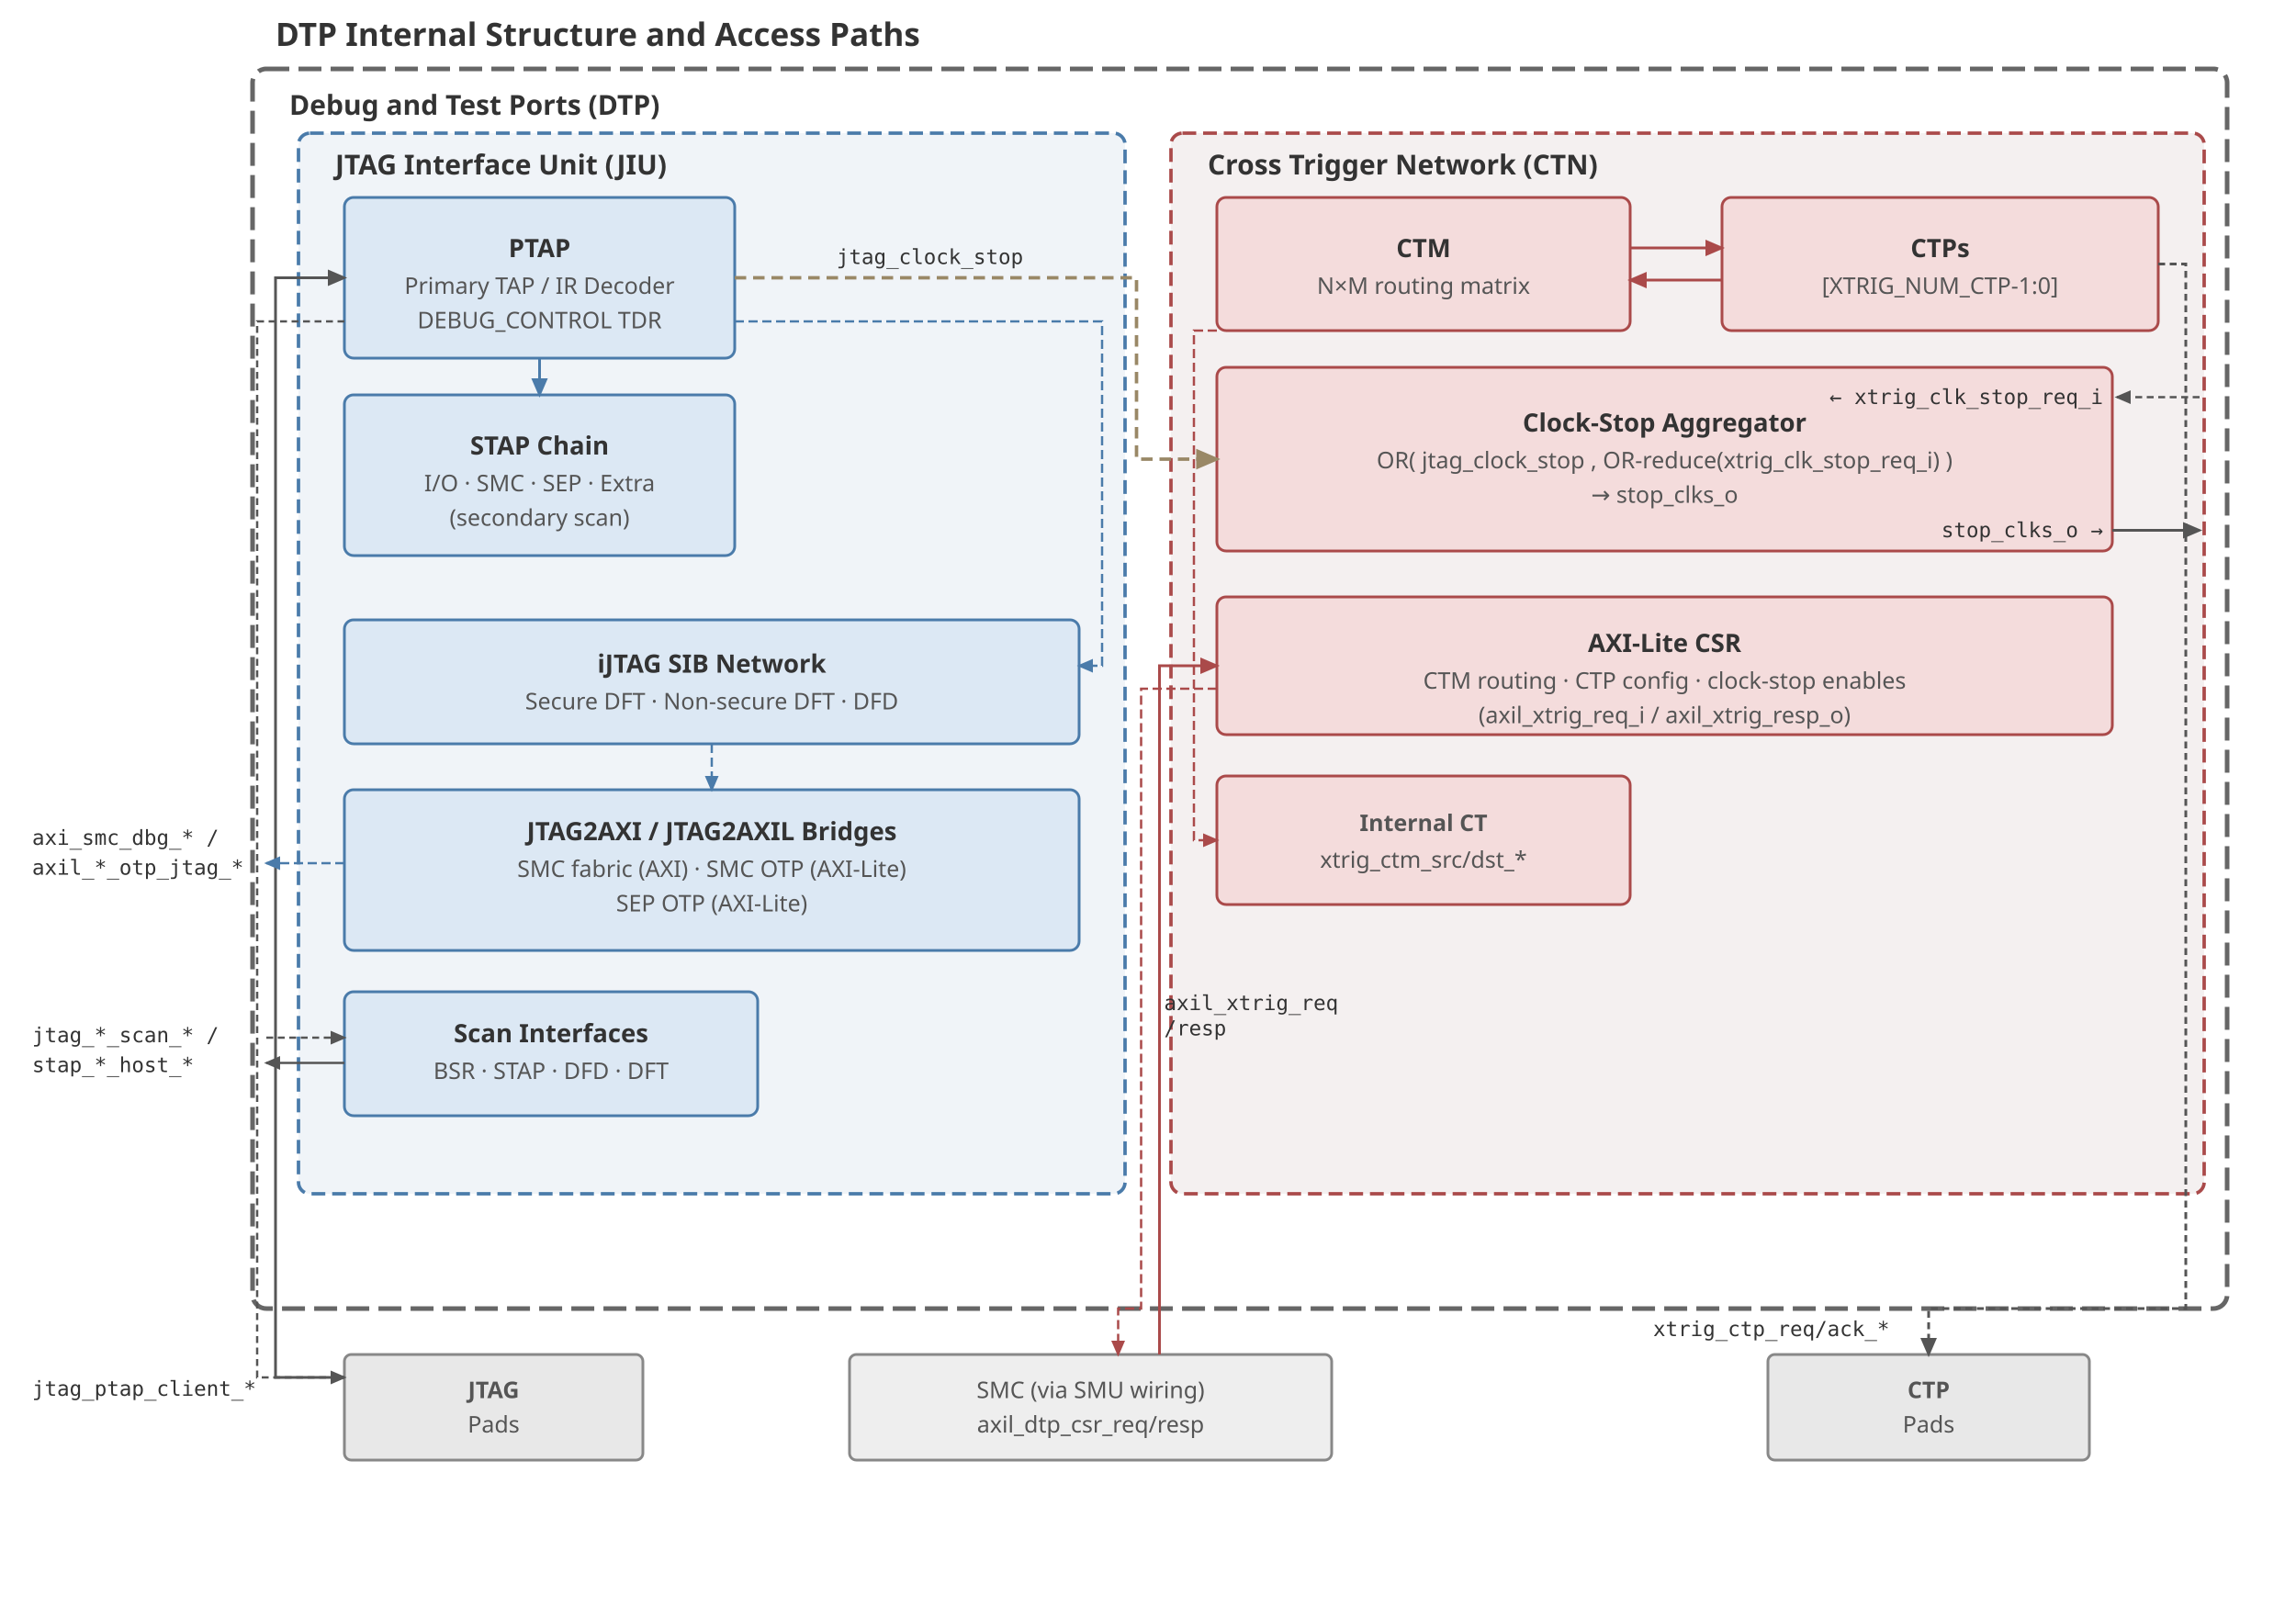
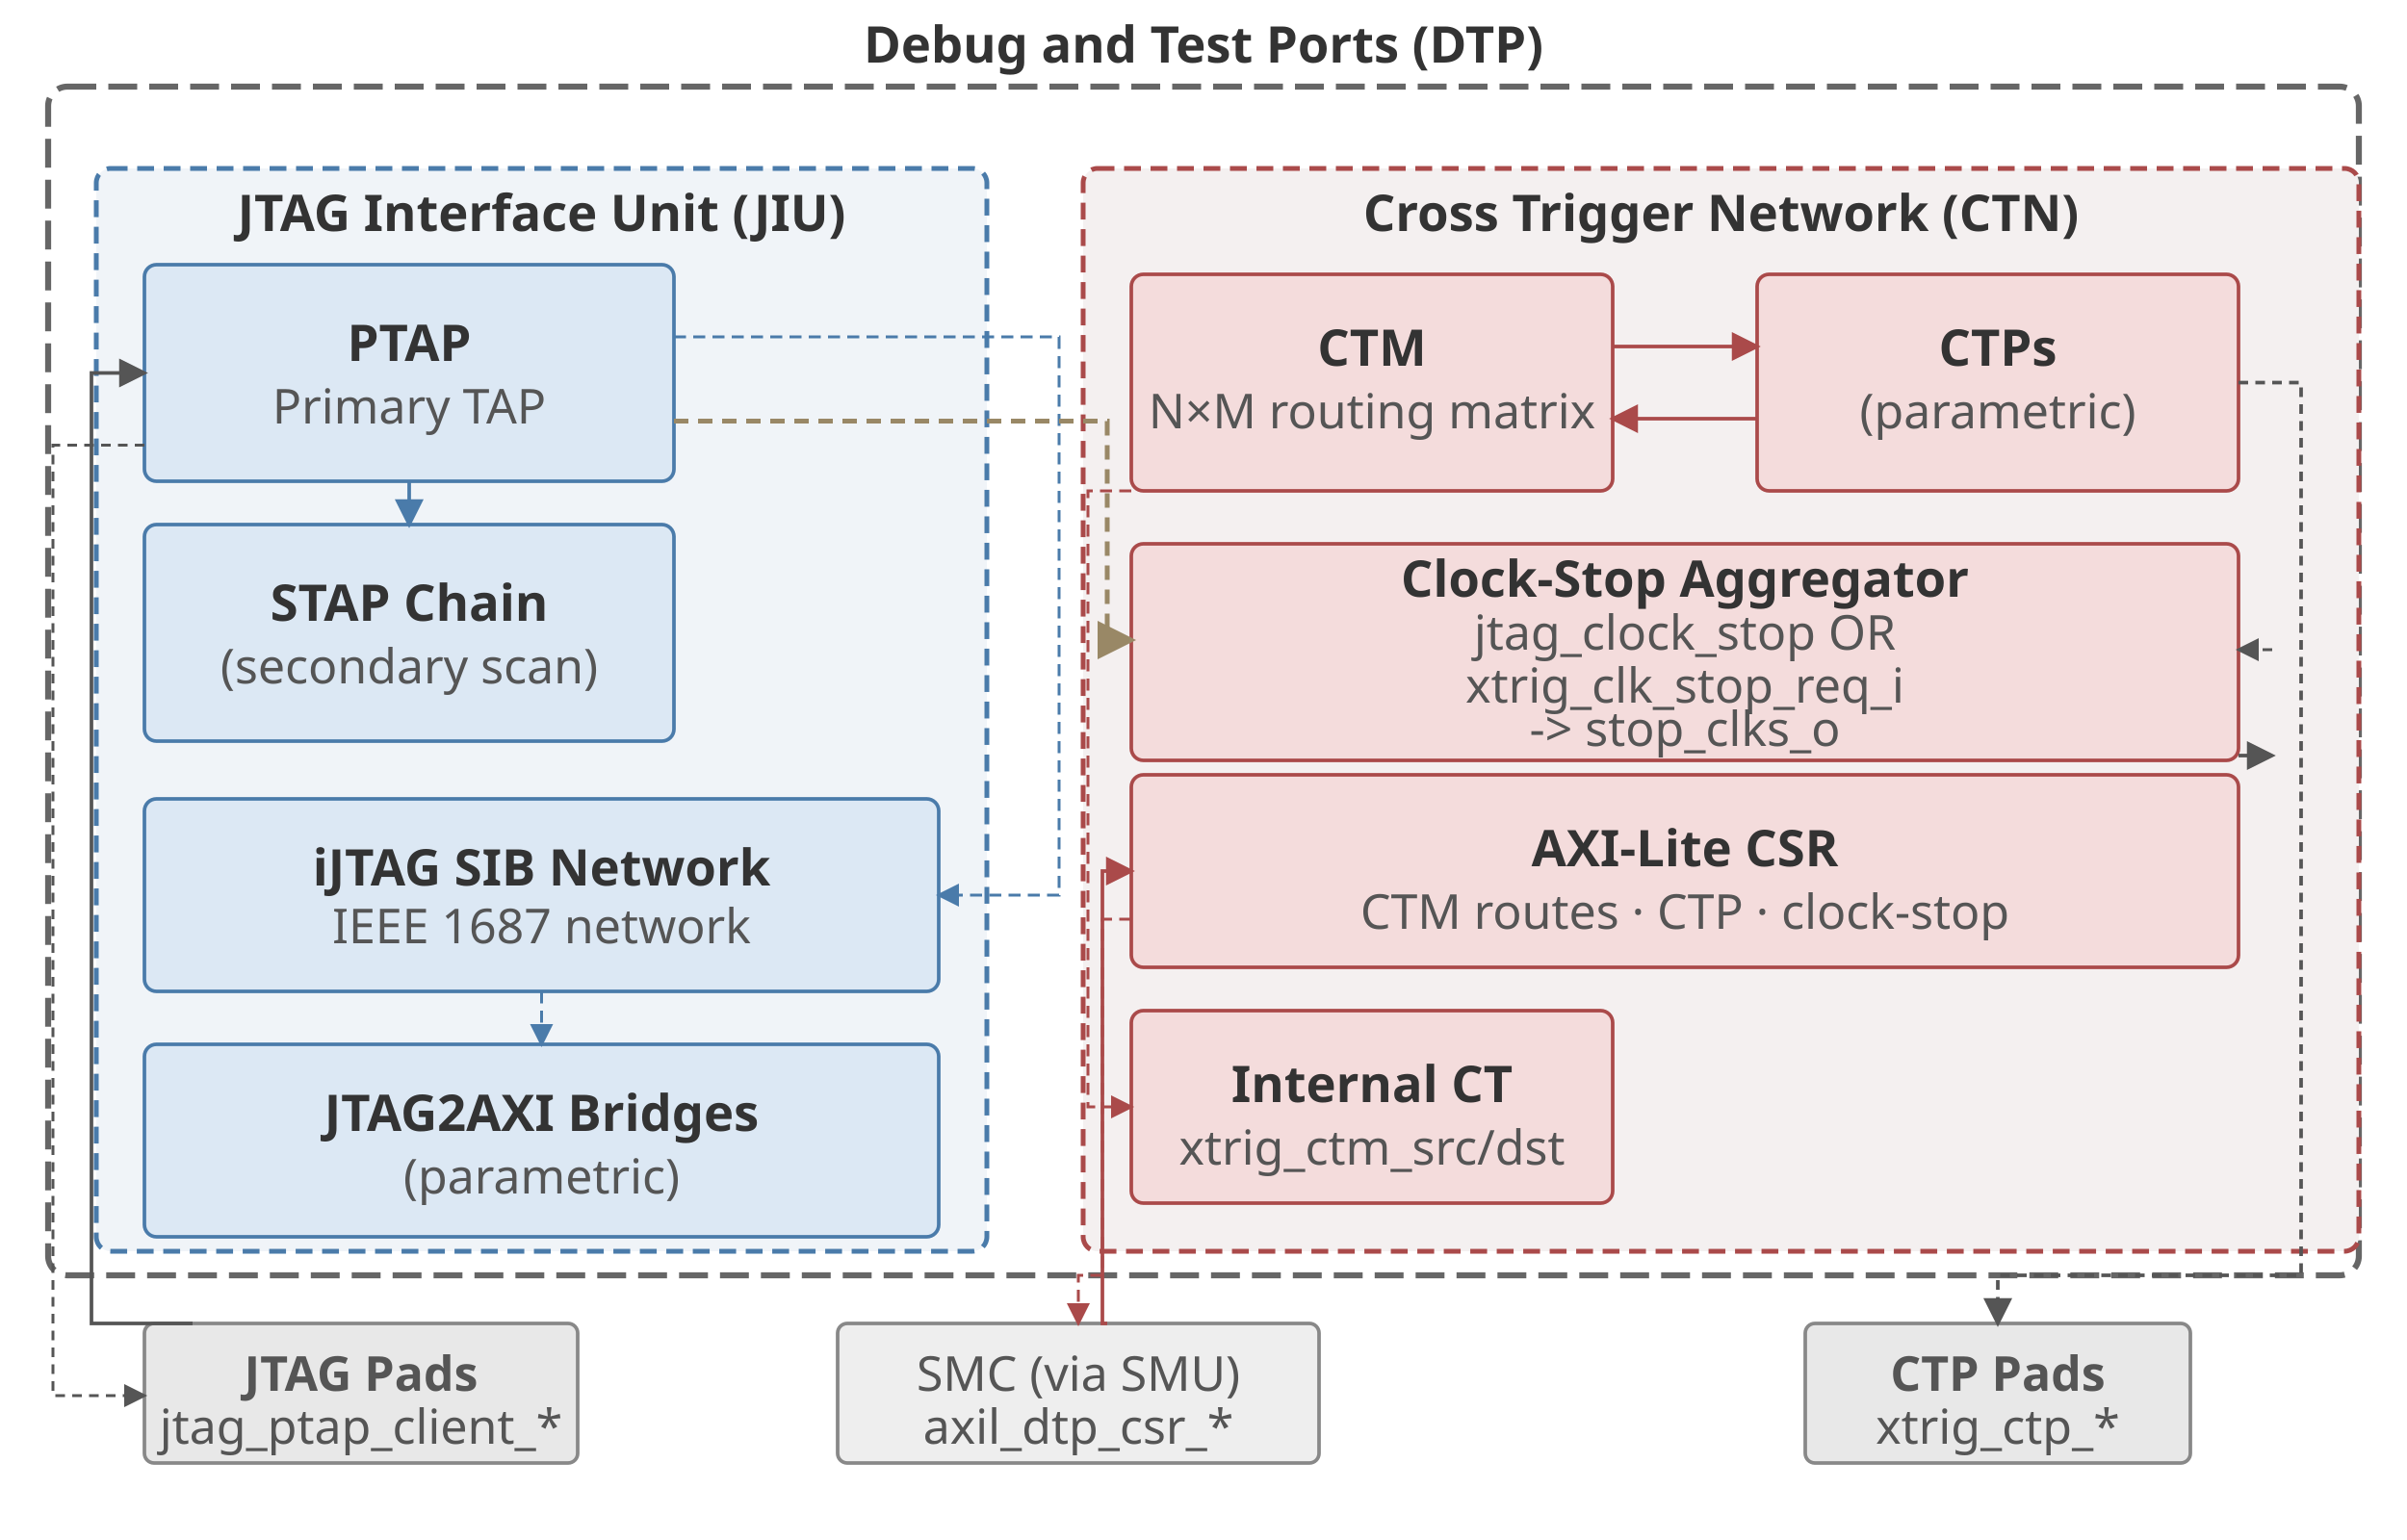
- <svg xmlns="http://www.w3.org/2000/svg" version="1.1" width="1000" height="700" viewBox="0 0 1000 700">
+ <svg xmlns="http://www.w3.org/2000/svg" version="1.1" width="1000" height="640" viewBox="0 0 1000 640">
  <defs>
    <style>
      text { font-family: sans-serif; fill: #333333; }
-       .title  { font-size: 14px; font-weight: bold; }
-       .blabel { font-size: 12px; font-weight: bold; }
-       .label  { font-size: 11px; }
-       .small  { font-size: 10px; fill: #555555; }
-       .port   { font-size: 9px; font-family: monospace; fill: #333333; }
+       .title  { font-size: 21px; font-weight: bold; }
+       .blabel { font-size: 21px; font-weight: bold; }
+       .label  { font-size: 21px; }
+       .small  { font-size: 20px; fill: #555555; }
+       .clk    { font-size: 20px; font-family: monospace; fill: #665500; }
    </style>
-     <marker id="arr-b" markerWidth="7" markerHeight="7" refX="6" refY="3" orient="auto">
-       <path d="M0,0 L0,6 L7,3 z" fill="#4a7baa" />
+     <marker id="arr-b" markerWidth="8" markerHeight="8" refX="7" refY="4" orient="auto">
+       <path d="M0,0 L0,8 L8,4 z" fill="#4a7baa" />
    </marker>
-     <marker id="arr-r" markerWidth="7" markerHeight="7" refX="6" refY="3" orient="auto">
-       <path d="M0,0 L0,6 L7,3 z" fill="#aa4a4a" />
+     <marker id="arr-r" markerWidth="8" markerHeight="8" refX="7" refY="4" orient="auto">
+       <path d="M0,0 L0,8 L8,4 z" fill="#aa4a4a" />
    </marker>
-     <marker id="arr-g" markerWidth="7" markerHeight="7" refX="6" refY="3" orient="auto">
-       <path d="M0,0 L0,6 L7,3 z" fill="#555555" />
+     <marker id="arr-g" markerWidth="8" markerHeight="8" refX="7" refY="4" orient="auto">
+       <path d="M0,0 L0,8 L8,4 z" fill="#555555" />
    </marker>
-     <marker id="arr-k" markerWidth="7" markerHeight="7" refX="6" refY="3" orient="auto">
-       <path d="M0,0 L0,6 L7,3 z" fill="#998866" />
+     <marker id="arr-k" markerWidth="8" markerHeight="8" refX="7" refY="4" orient="auto">
+       <path d="M0,0 L0,8 L8,4 z" fill="#998866" />
    </marker>
  </defs>
-   <text x="120" y="20" class="title">DTP Internal Structure and Access Paths</text>
-   <rect x="110" y="30" width="860" height="540" rx="6" fill="none" stroke="#666666" stroke-width="2" stroke-dasharray="10 4" />
-   <text x="126" y="50" class="blabel" fill="#444444">Debug and Test Ports (DTP)</text>
-   <rect x="130" y="58" width="360" height="462" rx="5" fill="#f0f4f8" stroke="#4a7baa" stroke-width="1.5" stroke-dasharray="6 3" />
-   <text x="146" y="76" class="blabel" fill="#4a7baa">JTAG Interface Unit (JIU)</text>
-   <rect x="150" y="86" width="170" height="70" rx="4" fill="#dce8f4" stroke="#4a7baa" stroke-width="1.2" />
-   <text x="235" y="112" class="label" text-anchor="middle" font-weight="bold">PTAP</text>
-   <text x="235" y="128" class="small" text-anchor="middle">Primary TAP / IR Decoder</text>
-   <text x="235" y="143" class="small" text-anchor="middle">DEBUG_CONTROL TDR</text>
-   <rect x="150" y="172" width="170" height="70" rx="4" fill="#dce8f4" stroke="#4a7baa" stroke-width="1.2" />
-   <text x="235" y="198" class="label" text-anchor="middle" font-weight="bold">STAP Chain</text>
-   <text x="235" y="214" class="small" text-anchor="middle">I/O · SMC · SEP · Extra</text>
-   <text x="235" y="229" class="small" text-anchor="middle">(secondary scan)</text>
-   <line x1="235" y1="156" x2="235" y2="172" stroke="#4a7baa" stroke-width="1.2" marker-end="url(#arr-b)" />
-   <rect x="150" y="270" width="320" height="54" rx="4" fill="#dce8f4" stroke="#4a7baa" stroke-width="1.2" />
-   <text x="310" y="293" class="label" text-anchor="middle" font-weight="bold">iJTAG SIB Network</text>
-   <text x="310" y="309" class="small" text-anchor="middle">Secure DFT · Non-secure DFT · DFD</text>
-   <polyline points="320,140 480,140 480,290 470,290" fill="none" stroke="#4a7baa" stroke-width="1" stroke-dasharray="4 2" marker-end="url(#arr-b)" />
-   <rect x="150" y="344" width="320" height="70" rx="4" fill="#dce8f4" stroke="#4a7baa" stroke-width="1.2" />
-   <text x="310" y="366" class="label" text-anchor="middle" font-weight="bold">JTAG2AXI / JTAG2AXIL Bridges</text>
-   <text x="310" y="382" class="small" text-anchor="middle">SMC fabric (AXI) · SMC OTP (AXI-Lite)</text>
-   <text x="310" y="397" class="small" text-anchor="middle">SEP OTP (AXI-Lite)</text>
-   <line x1="310" y1="324" x2="310" y2="344" stroke="#4a7baa" stroke-width="1" stroke-dasharray="4 2" marker-end="url(#arr-b)" />
-   <rect x="150" y="432" width="180" height="54" rx="4" fill="#dce8f4" stroke="#4a7baa" stroke-width="1.2" />
-   <text x="240" y="454" class="label" text-anchor="middle" font-weight="bold">Scan Interfaces</text>
-   <text x="240" y="470" class="small" text-anchor="middle">BSR · STAP · DFD · DFT</text>
-   <rect x="510" y="58" width="450" height="462" rx="5" fill="#f4f0f0" stroke="#aa4a4a" stroke-width="1.5" stroke-dasharray="6 3" />
-   <text x="526" y="76" class="blabel" fill="#aa4a4a">Cross Trigger Network (CTN)</text>
-   <rect x="530" y="86" width="180" height="58" rx="4" fill="#f4dcdc" stroke="#aa4a4a" stroke-width="1.2" />
-   <text x="620" y="112" class="label" text-anchor="middle" font-weight="bold">CTM</text>
-   <text x="620" y="128" class="small" text-anchor="middle">N×M routing matrix</text>
-   <rect x="750" y="86" width="190" height="58" rx="4" fill="#f4dcdc" stroke="#aa4a4a" stroke-width="1.2" />
-   <text x="845" y="112" class="label" text-anchor="middle" font-weight="bold">CTPs</text>
-   <text x="845" y="128" class="small" text-anchor="middle">[XTRIG_NUM_CTP-1:0]</text>
-   <line x1="710" y1="108" x2="750" y2="108" stroke="#aa4a4a" stroke-width="1.2" marker-end="url(#arr-r)" />
-   <line x1="750" y1="122" x2="710" y2="122" stroke="#aa4a4a" stroke-width="1.2" marker-end="url(#arr-r)" />
-   <rect x="530" y="160" width="390" height="80" rx="4" fill="#f4dcdc" stroke="#aa4a4a" stroke-width="1.2" />
-   <text x="725" y="188" class="label" text-anchor="middle" font-weight="bold">Clock-Stop Aggregator</text>
-   <text x="725" y="204" class="small" text-anchor="middle">OR( jtag_clock_stop , OR-reduce(xtrig_clk_stop_req_i) )</text>
-   <text x="725" y="219" class="small" text-anchor="middle">→ stop_clks_o</text>
-   <text x="916" y="176" class="port" text-anchor="end" fill="#888888">← xtrig_clk_stop_req_i</text>
-   <text x="916" y="234" class="port" text-anchor="end" fill="#888888">stop_clks_o →</text>
-   <polyline points="320,121 495,121 495,200 530,200" fill="none" stroke="#998866" stroke-width="1.5" stroke-dasharray="5 3" marker-end="url(#arr-k)" />
-   <text x="405" y="115" class="port" fill="#998866" text-anchor="middle">jtag_clock_stop</text>
-   <rect x="530" y="260" width="390" height="60" rx="4" fill="#f4dcdc" stroke="#aa4a4a" stroke-width="1.2" />
-   <text x="725" y="284" class="label" text-anchor="middle" font-weight="bold">AXI-Lite CSR</text>
-   <text x="725" y="300" class="small" text-anchor="middle">CTM routing · CTP config · clock-stop enables</text>
-   <text x="725" y="315" class="small" text-anchor="middle">(axil_xtrig_req_i / axil_xtrig_resp_o)</text>
-   <rect x="530" y="338" width="180" height="56" rx="4" fill="#f4dcdc" stroke="#aa4a4a" stroke-width="1.2" />
-   <text x="620" y="362" class="small" text-anchor="middle" font-weight="bold">Internal CT</text>
-   <text x="620" y="378" class="small" text-anchor="middle">xtrig_ctm_src/dst_*</text>
-   <polyline points="530,144 520,144 520,366 530,366" fill="none" stroke="#aa4a4a" stroke-width="1" stroke-dasharray="4 2" marker-end="url(#arr-r)" />
-   <line x1="958" y1="173" x2="922" y2="173" stroke="#555555" stroke-width="1" stroke-dasharray="3 2" marker-end="url(#arr-g)" />
-   <line x1="920" y1="231" x2="958" y2="231" stroke="#555555" stroke-width="1.2" marker-end="url(#arr-g)" />
-   <rect x="150" y="590" width="130" height="46" rx="3" fill="#e8e8e8" stroke="#888888" stroke-width="1.2" />
-   <text x="215" y="609" class="small" text-anchor="middle" font-weight="bold">JTAG</text>
-   <text x="215" y="624" class="small" text-anchor="middle">Pads</text>
-   <text x="14" y="608" class="port">jtag_ptap_client_*</text>
-   <polyline points="150,600 120,600 120,570 120,121 150,121" fill="none" stroke="#555555" stroke-width="1.2" marker-end="url(#arr-g)" />
-   <polyline points="150,140 112,140 112,570 112,600 150,600" fill="none" stroke="#555555" stroke-width="1" stroke-dasharray="3 2" marker-end="url(#arr-g)" />
-   <rect x="370" y="590" width="210" height="46" rx="3" fill="#eeeeee" stroke="#888888" stroke-width="1.2" />
-   <text x="475" y="609" class="small" text-anchor="middle">SMC (via SMU wiring)</text>
-   <text x="475" y="624" class="small" text-anchor="middle">axil_dtp_csr_req/resp</text>
-   <polyline points="505,590 505,570 505,290 530,290" fill="none" stroke="#aa4a4a" stroke-width="1.2" marker-end="url(#arr-r)" />
-   <polyline points="530,300 497,300 497,570 487,570 487,590" fill="none" stroke="#aa4a4a" stroke-width="1" stroke-dasharray="4 2" marker-end="url(#arr-r)" />
-   <text x="507" y="440" class="port" fill="#aa4a4a">axil_xtrig_req</text>
-   <text x="507" y="451" class="port" fill="#aa4a4a">/resp</text>
-   <rect x="770" y="590" width="140" height="46" rx="3" fill="#e8e8e8" stroke="#888888" stroke-width="1.2" />
-   <text x="840" y="609" class="small" text-anchor="middle" font-weight="bold">CTP</text>
-   <text x="840" y="624" class="small" text-anchor="middle">Pads</text>
-   <polyline points="940,115 952,115 952,570 840,570 840,590" fill="none" stroke="#555555" stroke-width="1.2" stroke-dasharray="3 2" marker-end="url(#arr-g)" />
-   <text x="720" y="582" class="port">xtrig_ctp_req/ack_*</text>
-   <text x="14" y="454" class="port">jtag_*_scan_* /</text>
-   <text x="14" y="467" class="port">stap_*_host_*</text>
-   <line x1="150" y1="463" x2="116" y2="463" stroke="#555555" stroke-width="1" marker-end="url(#arr-g)" />
-   <line x1="116" y1="452" x2="150" y2="452" stroke="#555555" stroke-width="1" stroke-dasharray="3 2" marker-end="url(#arr-g)" />
-   <text x="14" y="368" class="port">axi_smc_dbg_* /</text>
-   <text x="14" y="381" class="port">axil_*_otp_jtag_*</text>
-   <line x1="150" y1="376" x2="116" y2="376" stroke="#4a7baa" stroke-width="1" stroke-dasharray="4 2" marker-end="url(#arr-b)" />
+   <text x="500" y="26" class="title" text-anchor="middle">Debug and Test Ports (DTP)</text>
+   <rect x="20" y="36" width="960" height="494" rx="8" fill="none" stroke="#666666" stroke-width="2.5" stroke-dasharray="12 5" />
+   <rect x="40" y="70" width="370" height="450" rx="6" fill="#f0f4f8" stroke="#4a7baa" stroke-width="2" stroke-dasharray="7 4" />
+   <text x="225" y="96" class="blabel" text-anchor="middle" fill="#4a7baa">JTAG Interface Unit (JIU)</text>
+   <rect x="60" y="110" width="220" height="90" rx="5" fill="#dce8f4" stroke="#4a7baa" stroke-width="1.5" />
+   <text x="170" y="150" class="label" text-anchor="middle" font-weight="bold">PTAP</text>
+   <text x="170" y="176" class="small" text-anchor="middle">Primary TAP</text>
+   <rect x="60" y="218" width="220" height="90" rx="5" fill="#dce8f4" stroke="#4a7baa" stroke-width="1.5" />
+   <text x="170" y="258" class="label" text-anchor="middle" font-weight="bold">STAP Chain</text>
+   <text x="170" y="284" class="small" text-anchor="middle">(secondary scan)</text>
+   <line x1="170" y1="200" x2="170" y2="218" stroke="#4a7baa" stroke-width="1.5" marker-end="url(#arr-b)" />
+   <rect x="60" y="332" width="330" height="80" rx="5" fill="#dce8f4" stroke="#4a7baa" stroke-width="1.5" />
+   <text x="225" y="368" class="label" text-anchor="middle" font-weight="bold">iJTAG SIB Network</text>
+   <text x="225" y="392" class="small" text-anchor="middle">IEEE 1687 network</text>
+   <polyline points="280,140 440,140 440,372 390,372" fill="none" stroke="#4a7baa" stroke-width="1.2" stroke-dasharray="5 3" marker-end="url(#arr-b)" />
+   <rect x="60" y="434" width="330" height="80" rx="5" fill="#dce8f4" stroke="#4a7baa" stroke-width="1.5" />
+   <text x="225" y="470" class="label" text-anchor="middle" font-weight="bold">JTAG2AXI Bridges</text>
+   <text x="225" y="496" class="small" text-anchor="middle">(parametric)</text>
+   <line x1="225" y1="412" x2="225" y2="434" stroke="#4a7baa" stroke-width="1.2" stroke-dasharray="5 3" marker-end="url(#arr-b)" />
+   <rect x="450" y="70" width="530" height="450" rx="6" fill="#f4f0f0" stroke="#aa4a4a" stroke-width="2" stroke-dasharray="7 4" />
+   <text x="715" y="96" class="blabel" text-anchor="middle" fill="#aa4a4a">Cross Trigger Network (CTN)</text>
+   <rect x="470" y="114" width="200" height="90" rx="5" fill="#f4dcdc" stroke="#aa4a4a" stroke-width="1.5" />
+   <text x="570" y="152" class="label" text-anchor="middle" font-weight="bold">CTM</text>
+   <text x="570" y="178" class="small" text-anchor="middle">N×M routing matrix</text>
+   <rect x="730" y="114" width="200" height="90" rx="5" fill="#f4dcdc" stroke="#aa4a4a" stroke-width="1.5" />
+   <text x="830" y="152" class="label" text-anchor="middle" font-weight="bold">CTPs</text>
+   <text x="830" y="178" class="small" text-anchor="middle">(parametric)</text>
+   <line x1="670" y1="144" x2="730" y2="144" stroke="#aa4a4a" stroke-width="1.5" marker-end="url(#arr-r)" />
+   <line x1="730" y1="174" x2="670" y2="174" stroke="#aa4a4a" stroke-width="1.5" marker-end="url(#arr-r)" />
+   <rect x="470" y="226" width="460" height="90" rx="5" fill="#f4dcdc" stroke="#aa4a4a" stroke-width="1.5" />
+   <text x="700" y="248" class="label" text-anchor="middle" font-weight="bold">Clock-Stop Aggregator</text>
+   <text x="700" y="270" class="small" text-anchor="middle">jtag_clock_stop OR</text>
+   <text x="700" y="292" class="small" text-anchor="middle">xtrig_clk_stop_req_i</text>
+   <text x="700" y="310" class="small" text-anchor="middle">-&gt; stop_clks_o</text>
+   <polyline points="280,175 460,175 460,266 470,266" fill="none" stroke="#998866" stroke-width="2" stroke-dasharray="6 4" marker-end="url(#arr-k)" />
+   <line x1="944" y1="270" x2="930" y2="270" stroke="#555555" stroke-width="1.2" stroke-dasharray="4 2" marker-end="url(#arr-g)" />
+   <line x1="930" y1="314" x2="944" y2="314" stroke="#555555" stroke-width="1.5" marker-end="url(#arr-g)" />
+   <rect x="470" y="322" width="460" height="80" rx="5" fill="#f4dcdc" stroke="#aa4a4a" stroke-width="1.5" />
+   <text x="700" y="360" class="label" text-anchor="middle" font-weight="bold">AXI-Lite CSR</text>
+   <text x="700" y="386" class="small" text-anchor="middle">CTM routes · CTP · clock-stop</text>
+   <rect x="470" y="420" width="200" height="80" rx="5" fill="#f4dcdc" stroke="#aa4a4a" stroke-width="1.5" />
+   <text x="570" y="458" class="label" text-anchor="middle" font-weight="bold">Internal CT</text>
+   <text x="570" y="484" class="small" text-anchor="middle">xtrig_ctm_src/dst</text>
+   <polyline points="470,204 452,204 452,460 470,460" fill="none" stroke="#aa4a4a" stroke-width="1.2" stroke-dasharray="5 3" marker-end="url(#arr-r)" />
+   <rect x="60" y="550" width="180" height="58" rx="4" fill="#e8e8e8" stroke="#888888" stroke-width="1.5" />
+   <text x="150" y="578" class="small" text-anchor="middle" font-weight="bold">JTAG Pads</text>
+   <text x="150" y="600" class="small" text-anchor="middle">jtag_ptap_client_*</text>
+   <polyline points="80,550 38,550 38,155 60,155" fill="none" stroke="#555555" stroke-width="1.5" marker-end="url(#arr-g)" />
+   <polyline points="60,185 22,185 22,580 60,580" fill="none" stroke="#555555" stroke-width="1.2" stroke-dasharray="4 3" marker-end="url(#arr-g)" />
+   <rect x="348" y="550" width="200" height="58" rx="4" fill="#eeeeee" stroke="#888888" stroke-width="1.5" />
+   <text x="448" y="578" class="small" text-anchor="middle">SMC (via SMU)</text>
+   <text x="448" y="600" class="small" text-anchor="middle">axil_dtp_csr_*</text>
+   <polyline points="460,550 458,550 458,362 470,362" fill="none" stroke="#aa4a4a" stroke-width="1.5" marker-end="url(#arr-r)" />
+   <polyline points="470,382 458,382 458,530 448,530 448,550" fill="none" stroke="#aa4a4a" stroke-width="1.2" stroke-dasharray="5 3" marker-end="url(#arr-r)" />
+   <rect x="750" y="550" width="160" height="58" rx="4" fill="#e8e8e8" stroke="#888888" stroke-width="1.5" />
+   <text x="830" y="578" class="small" text-anchor="middle" font-weight="bold">CTP Pads</text>
+   <text x="830" y="600" class="small" text-anchor="middle">xtrig_ctp_*</text>
+   <polyline points="930,159 956,159 956,530 830,530 830,550" fill="none" stroke="#555555" stroke-width="1.5" stroke-dasharray="4 3" marker-end="url(#arr-g)" />
</svg>
